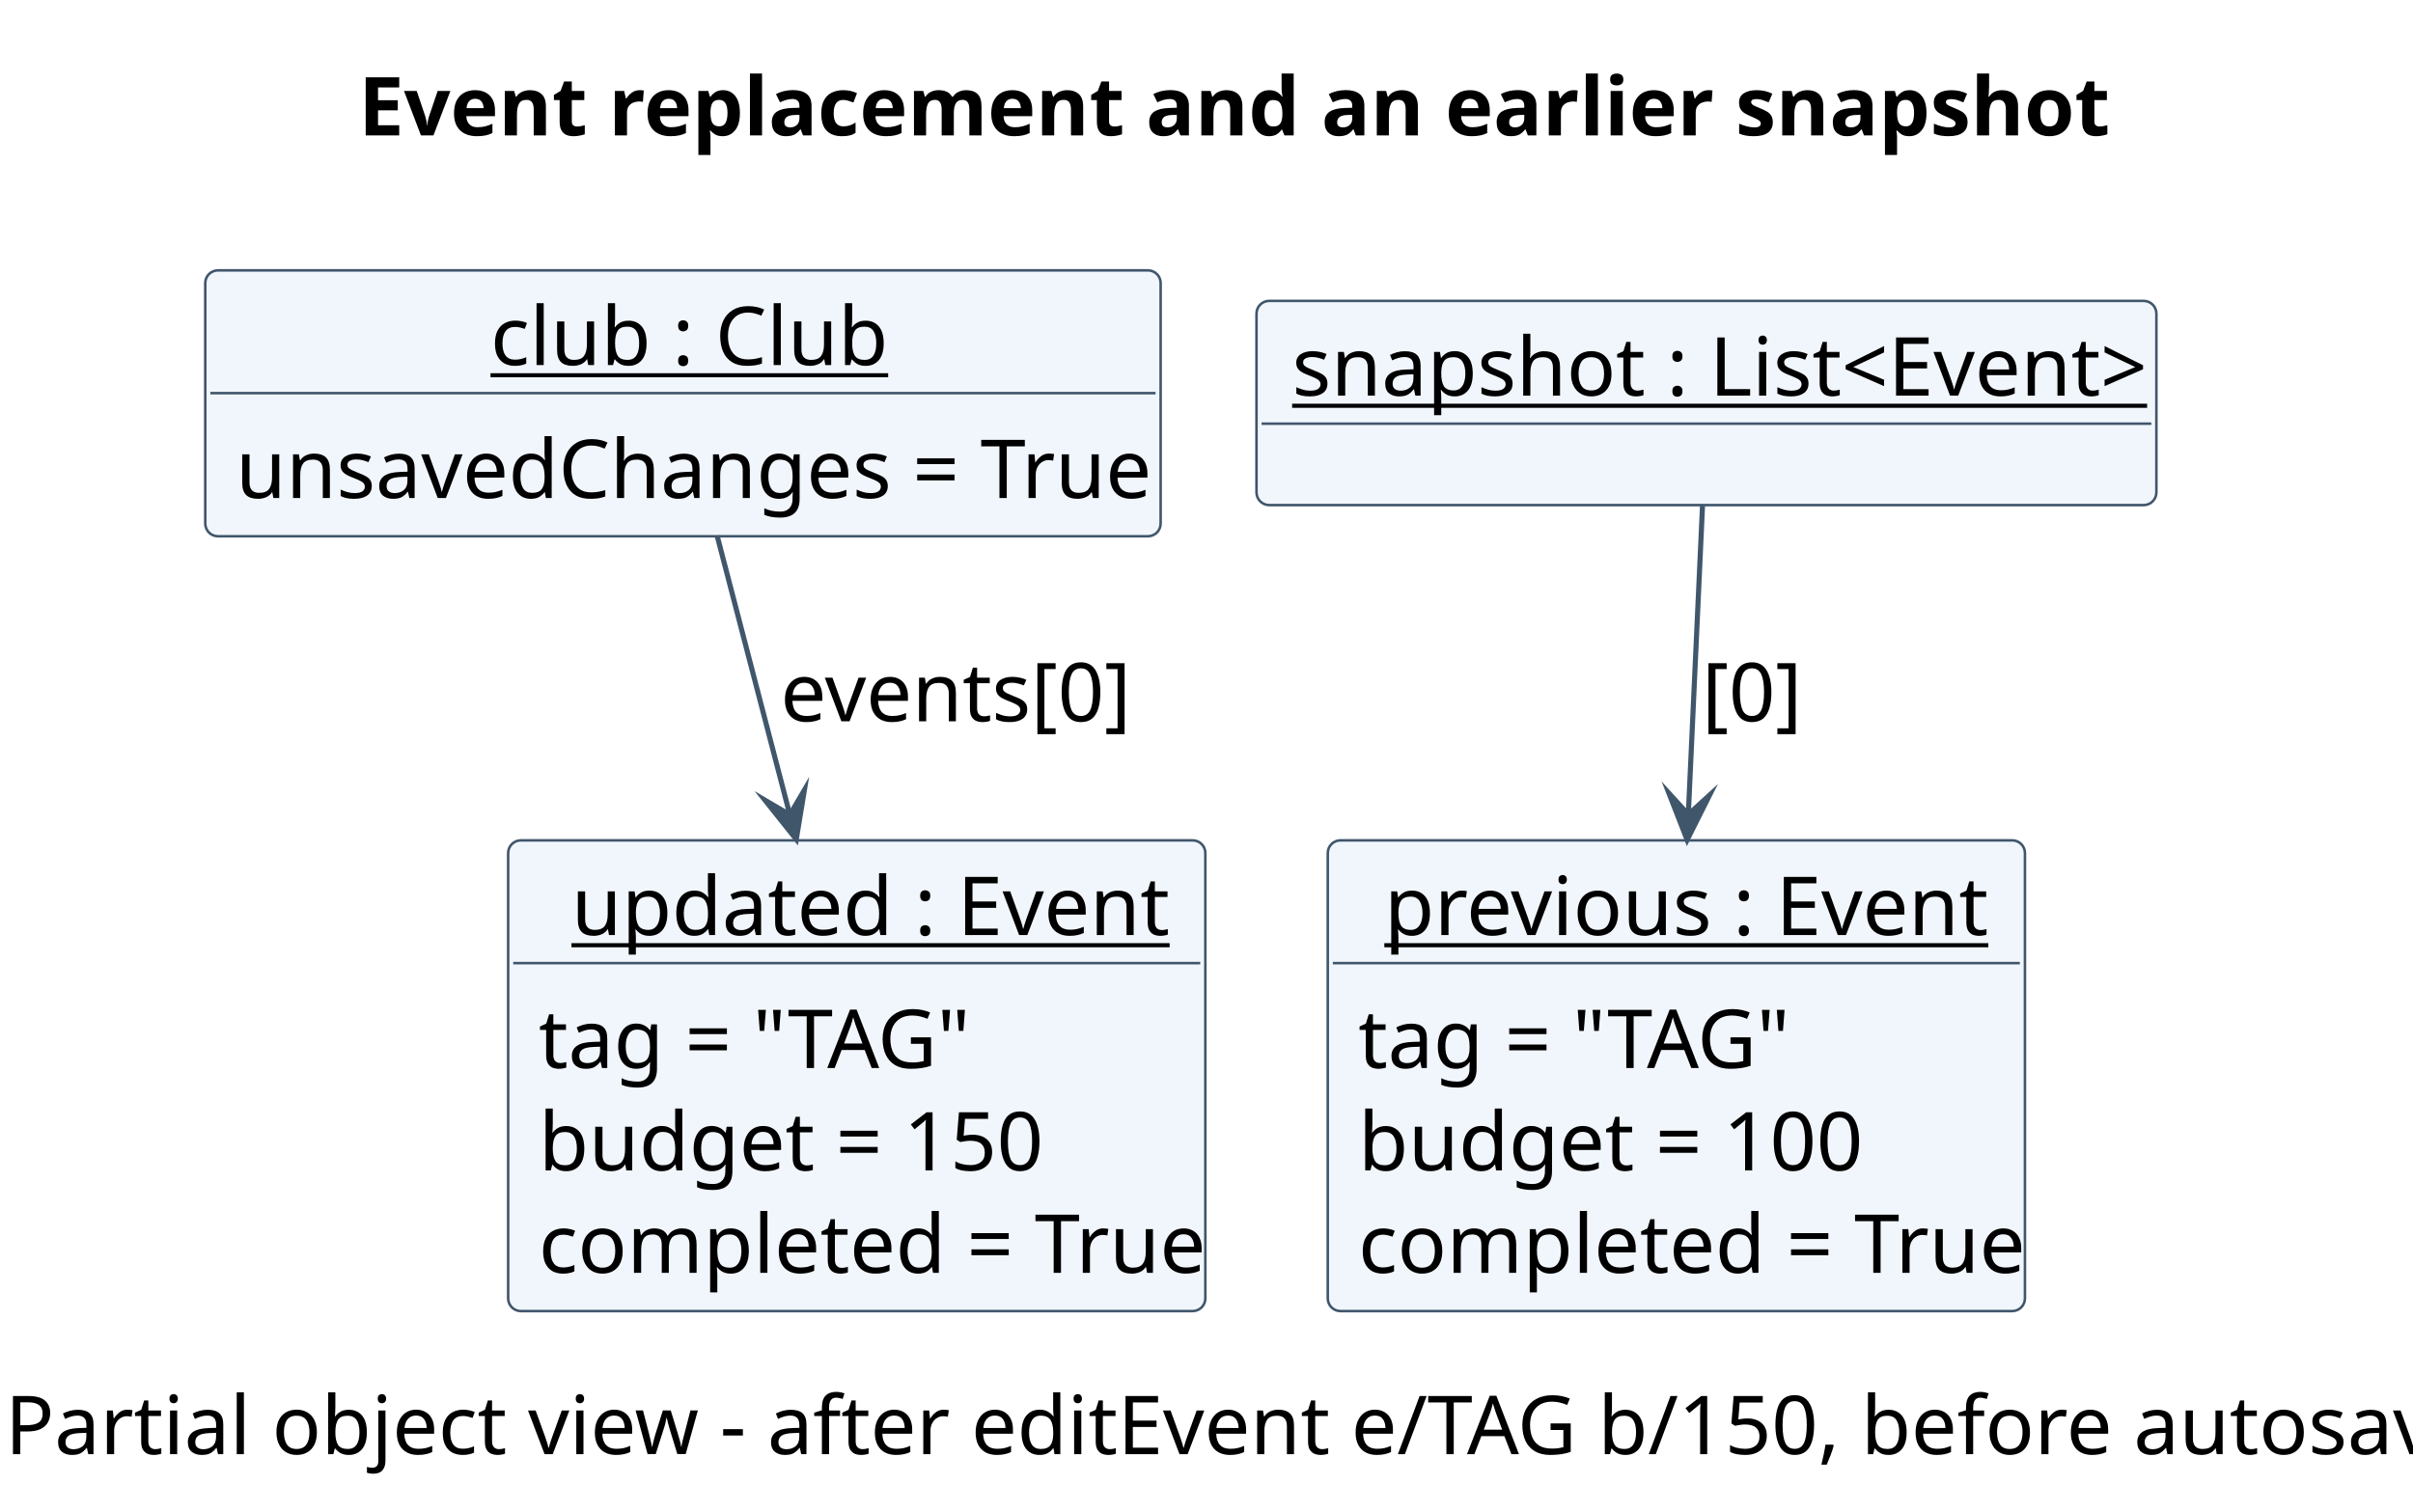
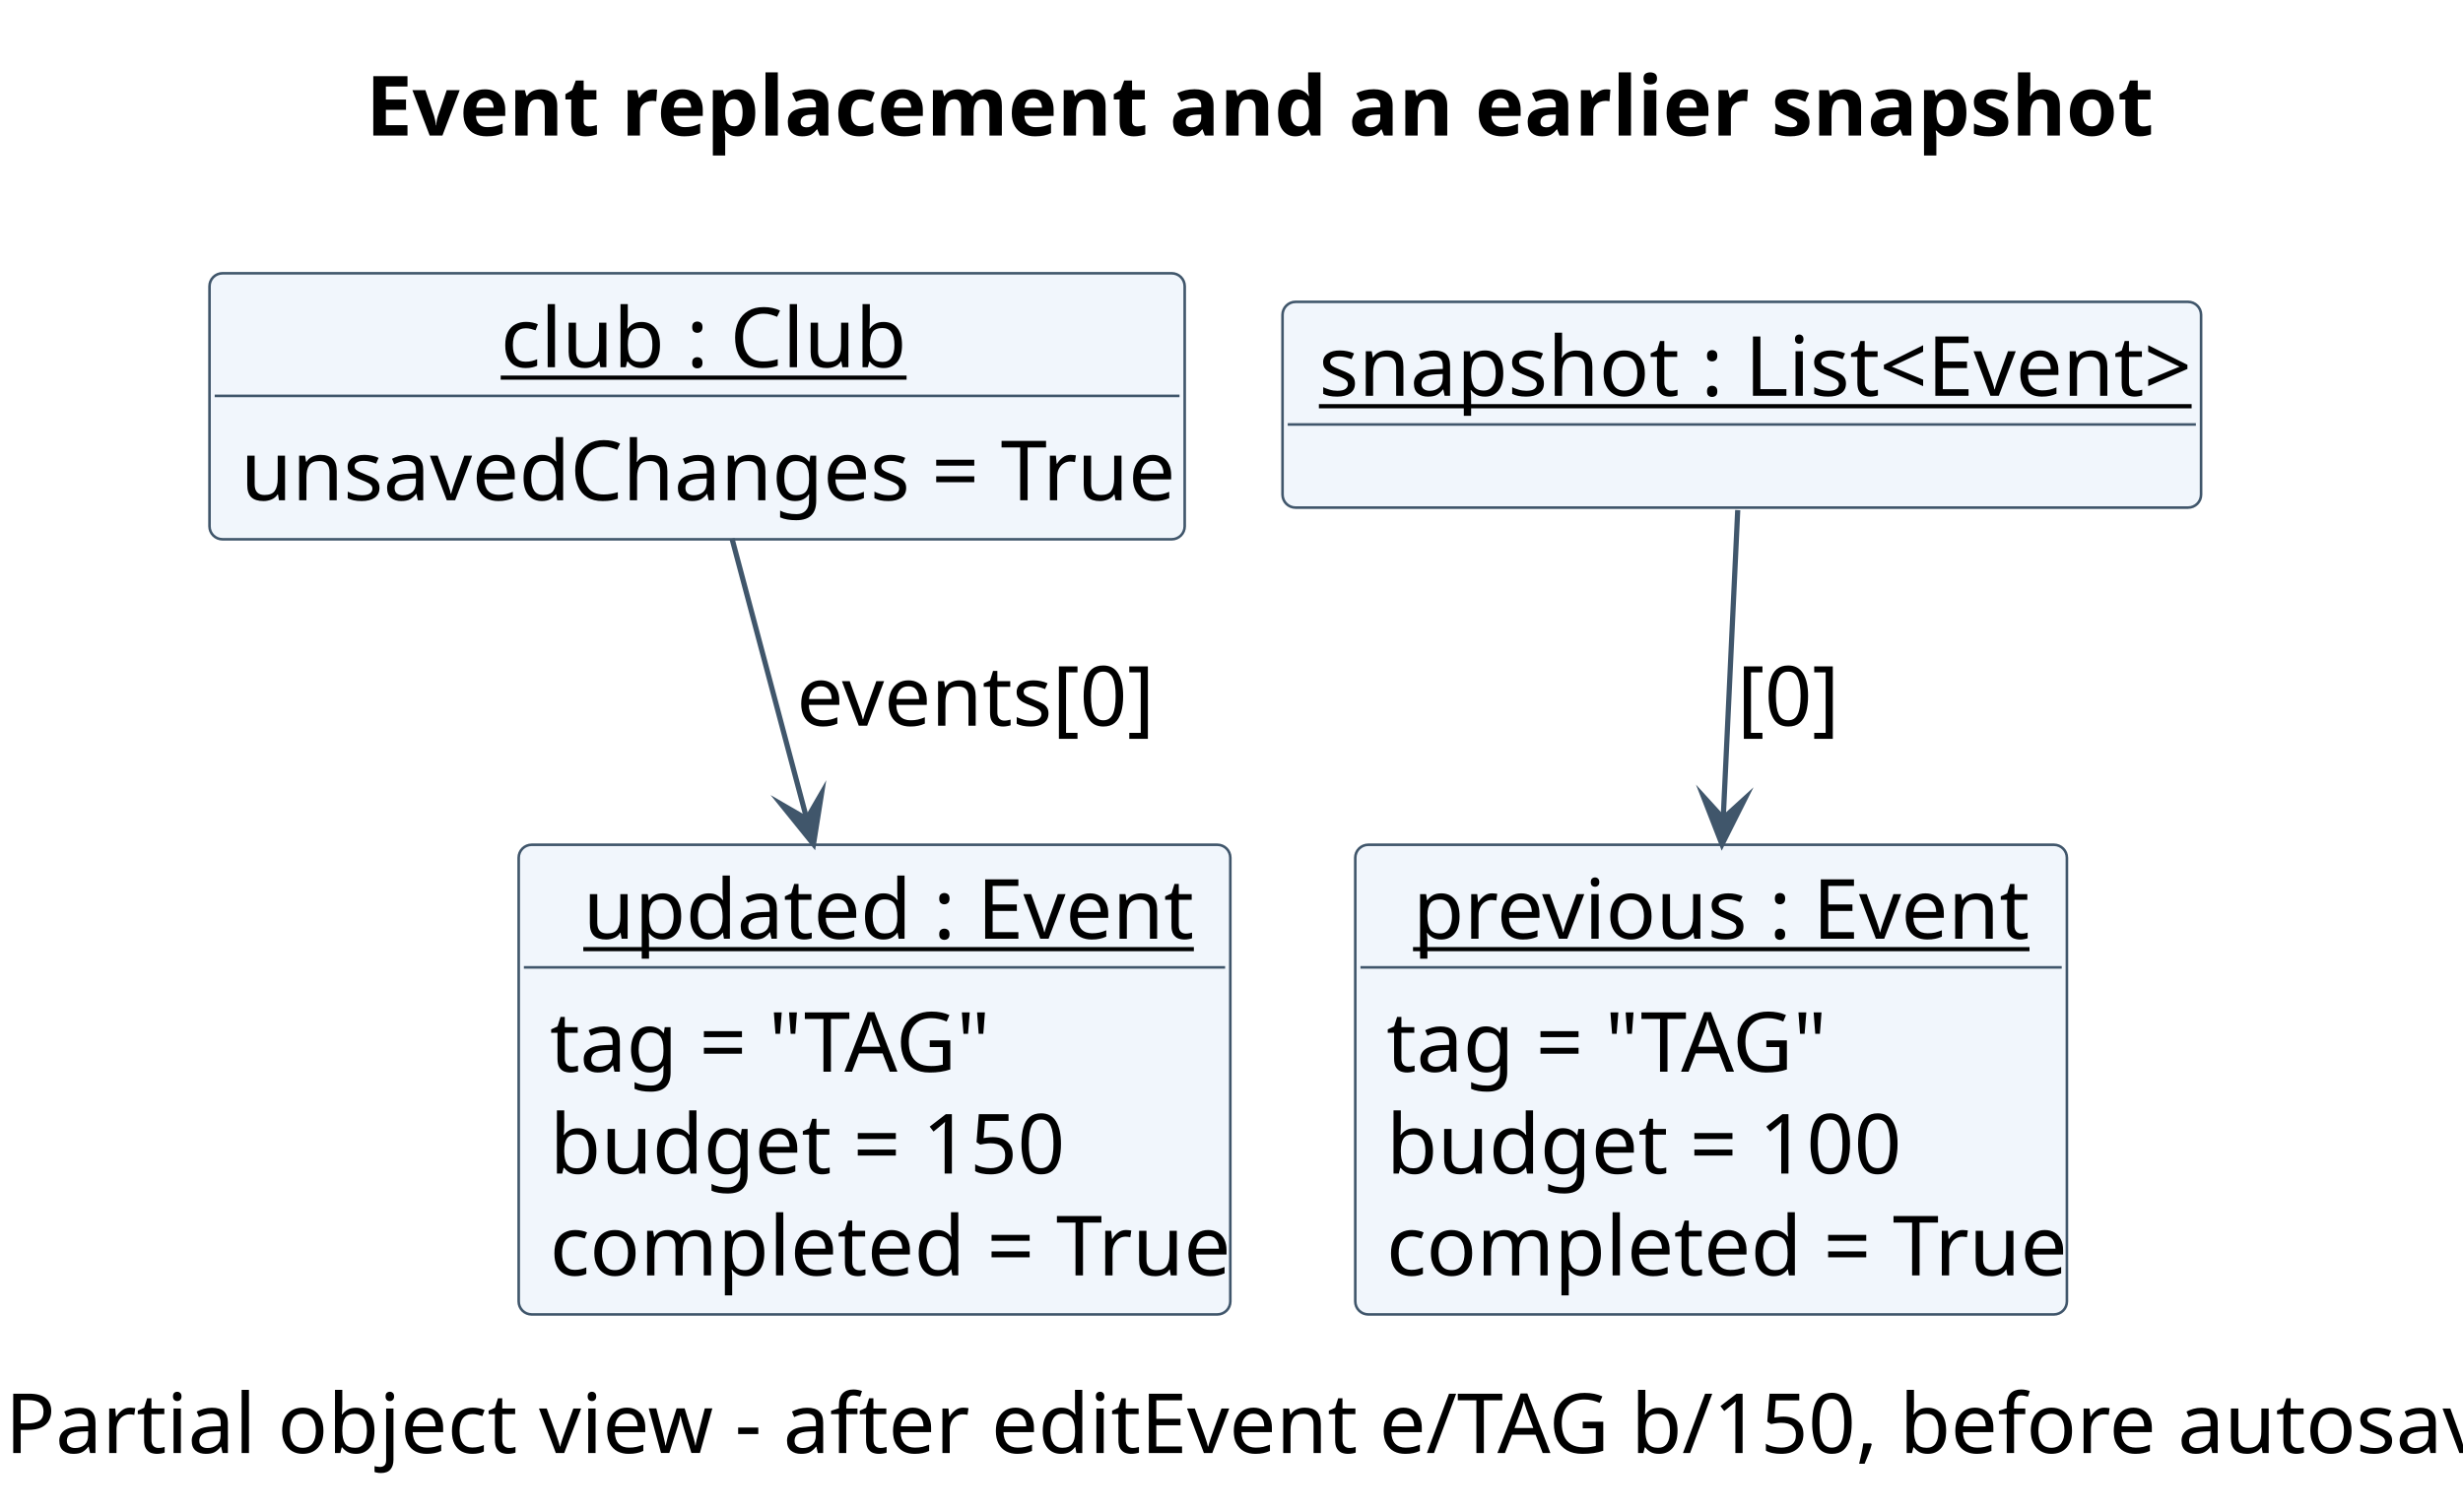
- <svg xmlns="http://www.w3.org/2000/svg" version="1.1" data-diagram-type="CLASS" style="width:474px;height:297px;background:#FFFFFF;" width="474px" height="297px" viewBox="0 0 474 297" zoomAndPan="magnify" preserveAspectRatio="none" contentStyleType="text/css">
+ <svg xmlns="http://www.w3.org/2000/svg" version="1.1" data-diagram-type="CLASS" style="width:474px;height:291px;background:#FFFFFF;" width="474px" height="291px" viewBox="0 0 474 291" zoomAndPan="magnify" preserveAspectRatio="none" contentStyleType="text/css">
  <defs />
  <g font-family="sans-serif" lengthAdjust="spacing">
    <g class="title" data-source-line="3">
-       <text x="70.402" y="26.609" fill="#000" font-size="16" textLength="326.336" font-weight="700">Event replacement and an earlier snapshot</text>
+       <text x="70.402" y="26.086" fill="#000" font-size="16" textLength="326.336" font-weight="700">Event replacement and an earlier snapshot</text>
    </g>
    <g class="entity" data-qualified-name="Club" id="ent0001" data-source-line="10">
-       <rect x="40.32" y="53.125" width="187.672" height="52.25" fill="#F1F6FC" style="stroke:#40566B;stroke-width:0.5;" rx="2.5" ry="2.5" />
-       <text x="96.359" y="71.734" fill="#000" font-size="16" textLength="75.594" text-decoration="underline">club : Club</text>
-       <line x1="41.32" y1="77.25" x2="226.992" y2="77.25" style="stroke:#40566B;stroke-width:0.5;" />
-       <text x="46.32" y="97.859" fill="#000" font-size="16" textLength="175.672">unsavedChanges = True</text>
+       <rect x="40.32" y="52.602" width="187.672" height="51.203" fill="#F1F6FC" style="stroke:#40566B;stroke-width:0.5;" rx="2.5" ry="2.5" />
+       <text x="96.359" y="70.688" fill="#000" font-size="16" textLength="75.594" text-decoration="underline">club : Club</text>
+       <line x1="41.32" y1="76.203" x2="226.992" y2="76.203" style="stroke:#40566B;stroke-width:0.5;" />
+       <text x="46.32" y="96.289" fill="#000" font-size="16" textLength="175.672">unsavedChanges = True</text>
    </g>
    <g class="entity" data-qualified-name="Snapshot" id="ent0002" data-source-line="13">
-       <rect x="246.82" y="59.125" width="176.773" height="40.125" fill="#F1F6FC" style="stroke:#40566B;stroke-width:0.5;" rx="2.5" ry="2.5" />
-       <text x="253.82" y="77.734" fill="#000" font-size="16" textLength="162.773" text-decoration="underline">snapshot : List&lt;Event&gt;</text>
-       <line x1="247.82" y1="83.25" x2="422.594" y2="83.25" style="stroke:#40566B;stroke-width:0.5;" />
+       <rect x="246.82" y="58.102" width="176.773" height="39.602" fill="#F1F6FC" style="stroke:#40566B;stroke-width:0.5;" rx="2.5" ry="2.5" />
+       <text x="253.82" y="76.188" fill="#000" font-size="16" textLength="162.773" text-decoration="underline">snapshot : List&lt;Event&gt;</text>
+       <line x1="247.82" y1="81.703" x2="422.594" y2="81.703" style="stroke:#40566B;stroke-width:0.5;" />
    </g>
    <g class="entity" data-qualified-name="Updated" id="ent0003" data-source-line="14">
-       <rect x="99.82" y="165.125" width="136.953" height="92.5" fill="#F1F6FC" style="stroke:#40566B;stroke-width:0.5;" rx="2.5" ry="2.5" />
-       <text x="112.254" y="183.734" fill="#000" font-size="16" textLength="112.086" text-decoration="underline">updated : Event</text>
-       <line x1="100.82" y1="189.25" x2="235.773" y2="189.25" style="stroke:#40566B;stroke-width:0.5;" />
-       <text x="105.82" y="209.859" fill="#000" font-size="16" textLength="84.727">tag = "TAG"</text>
-       <text x="105.82" y="229.984" fill="#000" font-size="16" textLength="93.867">budget = 150</text>
-       <text x="105.82" y="250.109" fill="#000" font-size="16" textLength="124.953">completed = True</text>
+       <rect x="99.82" y="162.602" width="136.953" height="90.406" fill="#F1F6FC" style="stroke:#40566B;stroke-width:0.5;" rx="2.5" ry="2.5" />
+       <text x="112.254" y="180.688" fill="#000" font-size="16" textLength="112.086" text-decoration="underline">updated : Event</text>
+       <line x1="100.82" y1="186.203" x2="235.773" y2="186.203" style="stroke:#40566B;stroke-width:0.5;" />
+       <text x="105.82" y="206.289" fill="#000" font-size="16" textLength="84.727">tag = "TAG"</text>
+       <text x="105.82" y="225.891" fill="#000" font-size="16" textLength="93.867">budget = 150</text>
+       <text x="105.82" y="245.492" fill="#000" font-size="16" textLength="124.953">completed = True</text>
    </g>
    <g class="entity" data-qualified-name="Previous" id="ent0004" data-source-line="19">
-       <rect x="260.82" y="165.125" width="136.953" height="92.5" fill="#F1F6FC" style="stroke:#40566B;stroke-width:0.5;" rx="2.5" ry="2.5" />
-       <text x="271.934" y="183.734" fill="#000" font-size="16" textLength="114.727" text-decoration="underline">previous : Event</text>
-       <line x1="261.82" y1="189.25" x2="396.773" y2="189.25" style="stroke:#40566B;stroke-width:0.5;" />
-       <text x="266.82" y="209.859" fill="#000" font-size="16" textLength="84.727">tag = "TAG"</text>
-       <text x="266.82" y="229.984" fill="#000" font-size="16" textLength="93.867">budget = 100</text>
-       <text x="266.82" y="250.109" fill="#000" font-size="16" textLength="124.953">completed = True</text>
+       <rect x="260.82" y="162.602" width="136.953" height="90.406" fill="#F1F6FC" style="stroke:#40566B;stroke-width:0.5;" rx="2.5" ry="2.5" />
+       <text x="271.934" y="180.688" fill="#000" font-size="16" textLength="114.727" text-decoration="underline">previous : Event</text>
+       <line x1="261.82" y1="186.203" x2="396.773" y2="186.203" style="stroke:#40566B;stroke-width:0.5;" />
+       <text x="266.82" y="206.289" fill="#000" font-size="16" textLength="84.727">tag = "TAG"</text>
+       <text x="266.82" y="225.891" fill="#000" font-size="16" textLength="93.867">budget = 100</text>
+       <text x="266.82" y="245.492" fill="#000" font-size="16" textLength="124.953">completed = True</text>
    </g>
    <g class="link" data-entity-1="ent0001" data-entity-2="ent0003" id="lnk5" data-link-type="dependency">
-       <polygon points="156.417,164.937,158.019,155.219,155.156,160.098,150.277,157.236,156.417,164.937" fill="#40566B" style="stroke:#40566B;stroke-width:1;stroke-linejoin:miter;stroke-miterlimit:10;" />
-       <path d="M140.876,105.287 C145.276,122.174 149.938,140.071 155.156,160.098" style="stroke:#40566B;stroke-width:1;" fill="none" />
-       <text x="153.32" y="141.734" fill="#000" font-size="16" textLength="64.93">events[0]</text>
+       <polygon points="156.554,162.478,158.1,152.751,155.266,157.647,150.37,154.812,156.554,162.478" fill="#40566B" style="stroke:#40566B;stroke-width:1;stroke-linejoin:miter;stroke-miterlimit:10;" />
+       <path d="M140.876,103.685 C145.314,120.328 150.015,137.956 155.266,157.647" style="stroke:#40566B;stroke-width:1;" fill="none" />
+       <text x="153.32" y="139.688" fill="#000" font-size="16" textLength="64.93">events[0]</text>
    </g>
    <g class="link" data-entity-1="ent0002" data-entity-2="ent0004" id="lnk6" data-link-type="dependency">
-       <polygon points="331.416,165.037,335.825,156.23,331.646,160.042,327.834,155.863,331.416,165.037" fill="#40566B" style="stroke:#40566B;stroke-width:1;stroke-linejoin:miter;stroke-miterlimit:10;" />
-       <path d="M334.435,99.381 C333.643,116.609 332.68,137.548 331.646,160.042" style="stroke:#40566B;stroke-width:1;" fill="none" />
-       <text x="334.32" y="141.734" fill="#000" font-size="16" textLength="17.789">[0]</text>
+       <polygon points="331.395,162.52,335.813,153.718,331.63,157.525,327.822,153.342,331.395,162.52" fill="#40566B" style="stroke:#40566B;stroke-width:1;stroke-linejoin:miter;stroke-miterlimit:10;" />
+       <path d="M334.422,98.19 C333.624,115.14 332.663,135.562 331.63,157.525" style="stroke:#40566B;stroke-width:1;" fill="none" />
+       <text x="334.32" y="139.688" fill="#000" font-size="16" textLength="17.789">[0]</text>
    </g>
    <g class="caption" data-source-line="4">
-       <text x="1" y="285.734" fill="#000" font-size="16" textLength="465.141">Partial object view - after editEvent e/TAG b/150, before autosave</text>
+       <text x="1" y="279.688" fill="#000" font-size="16" textLength="465.141">Partial object view - after editEvent e/TAG b/150, before autosave</text>
    </g>
  </g>
</svg>
